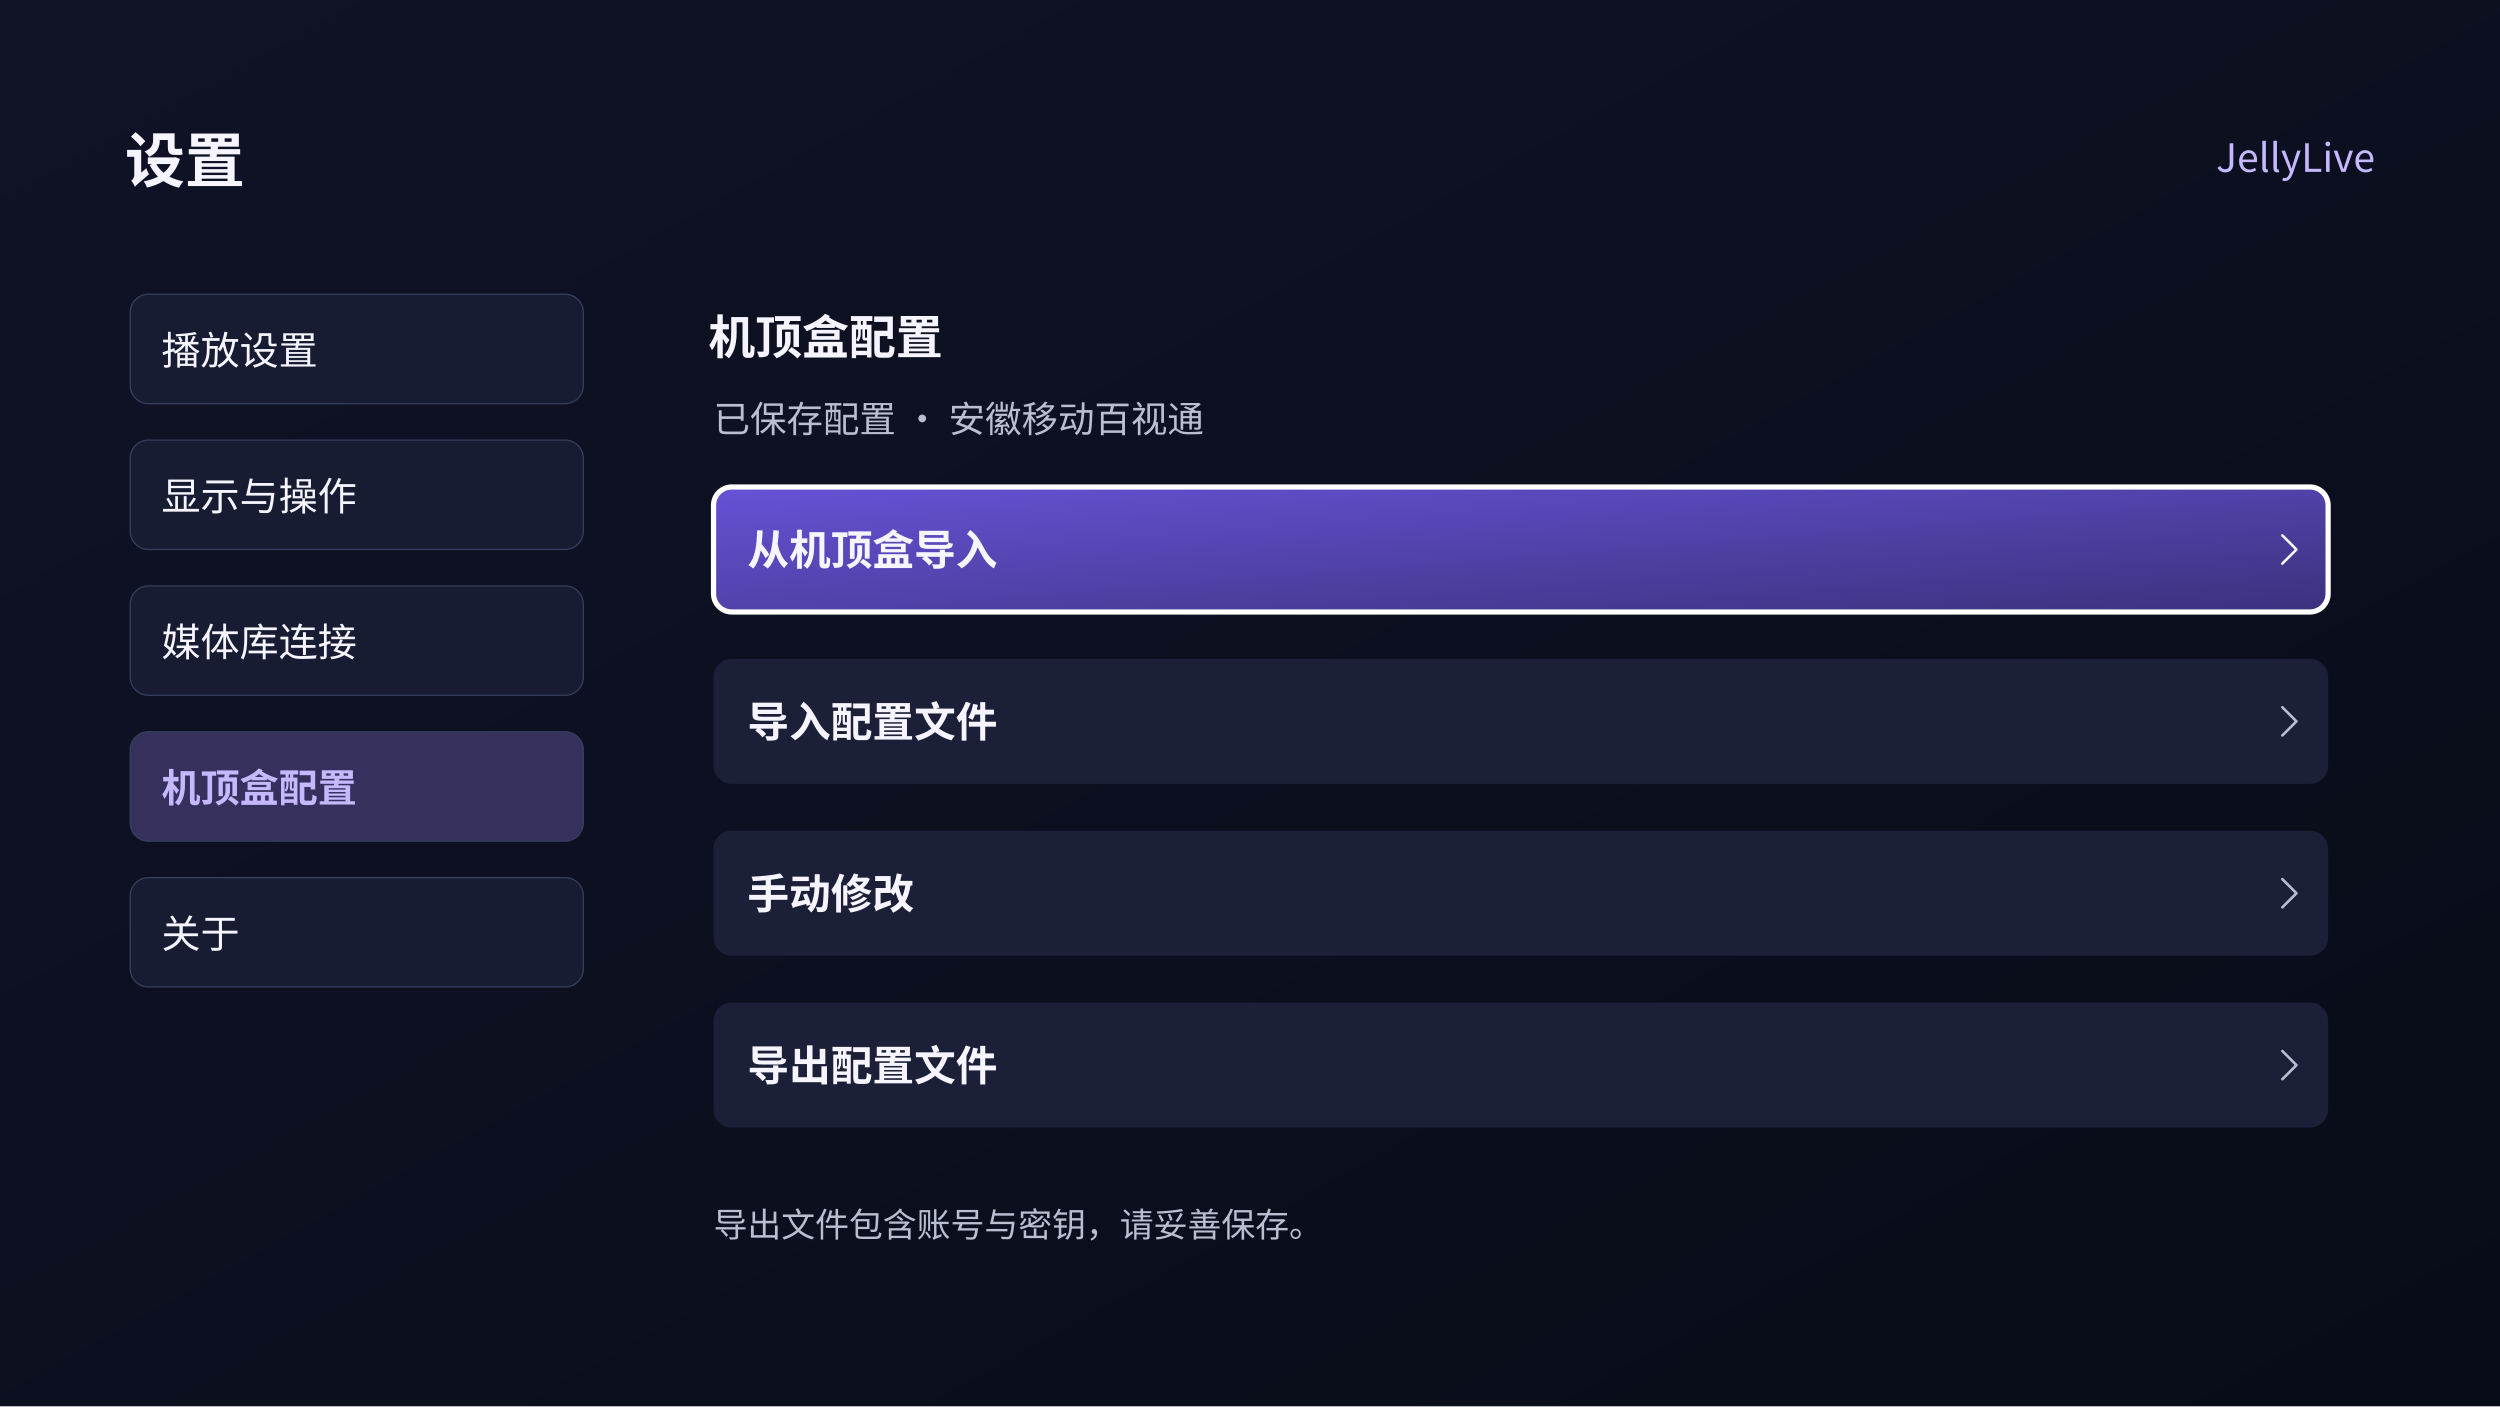
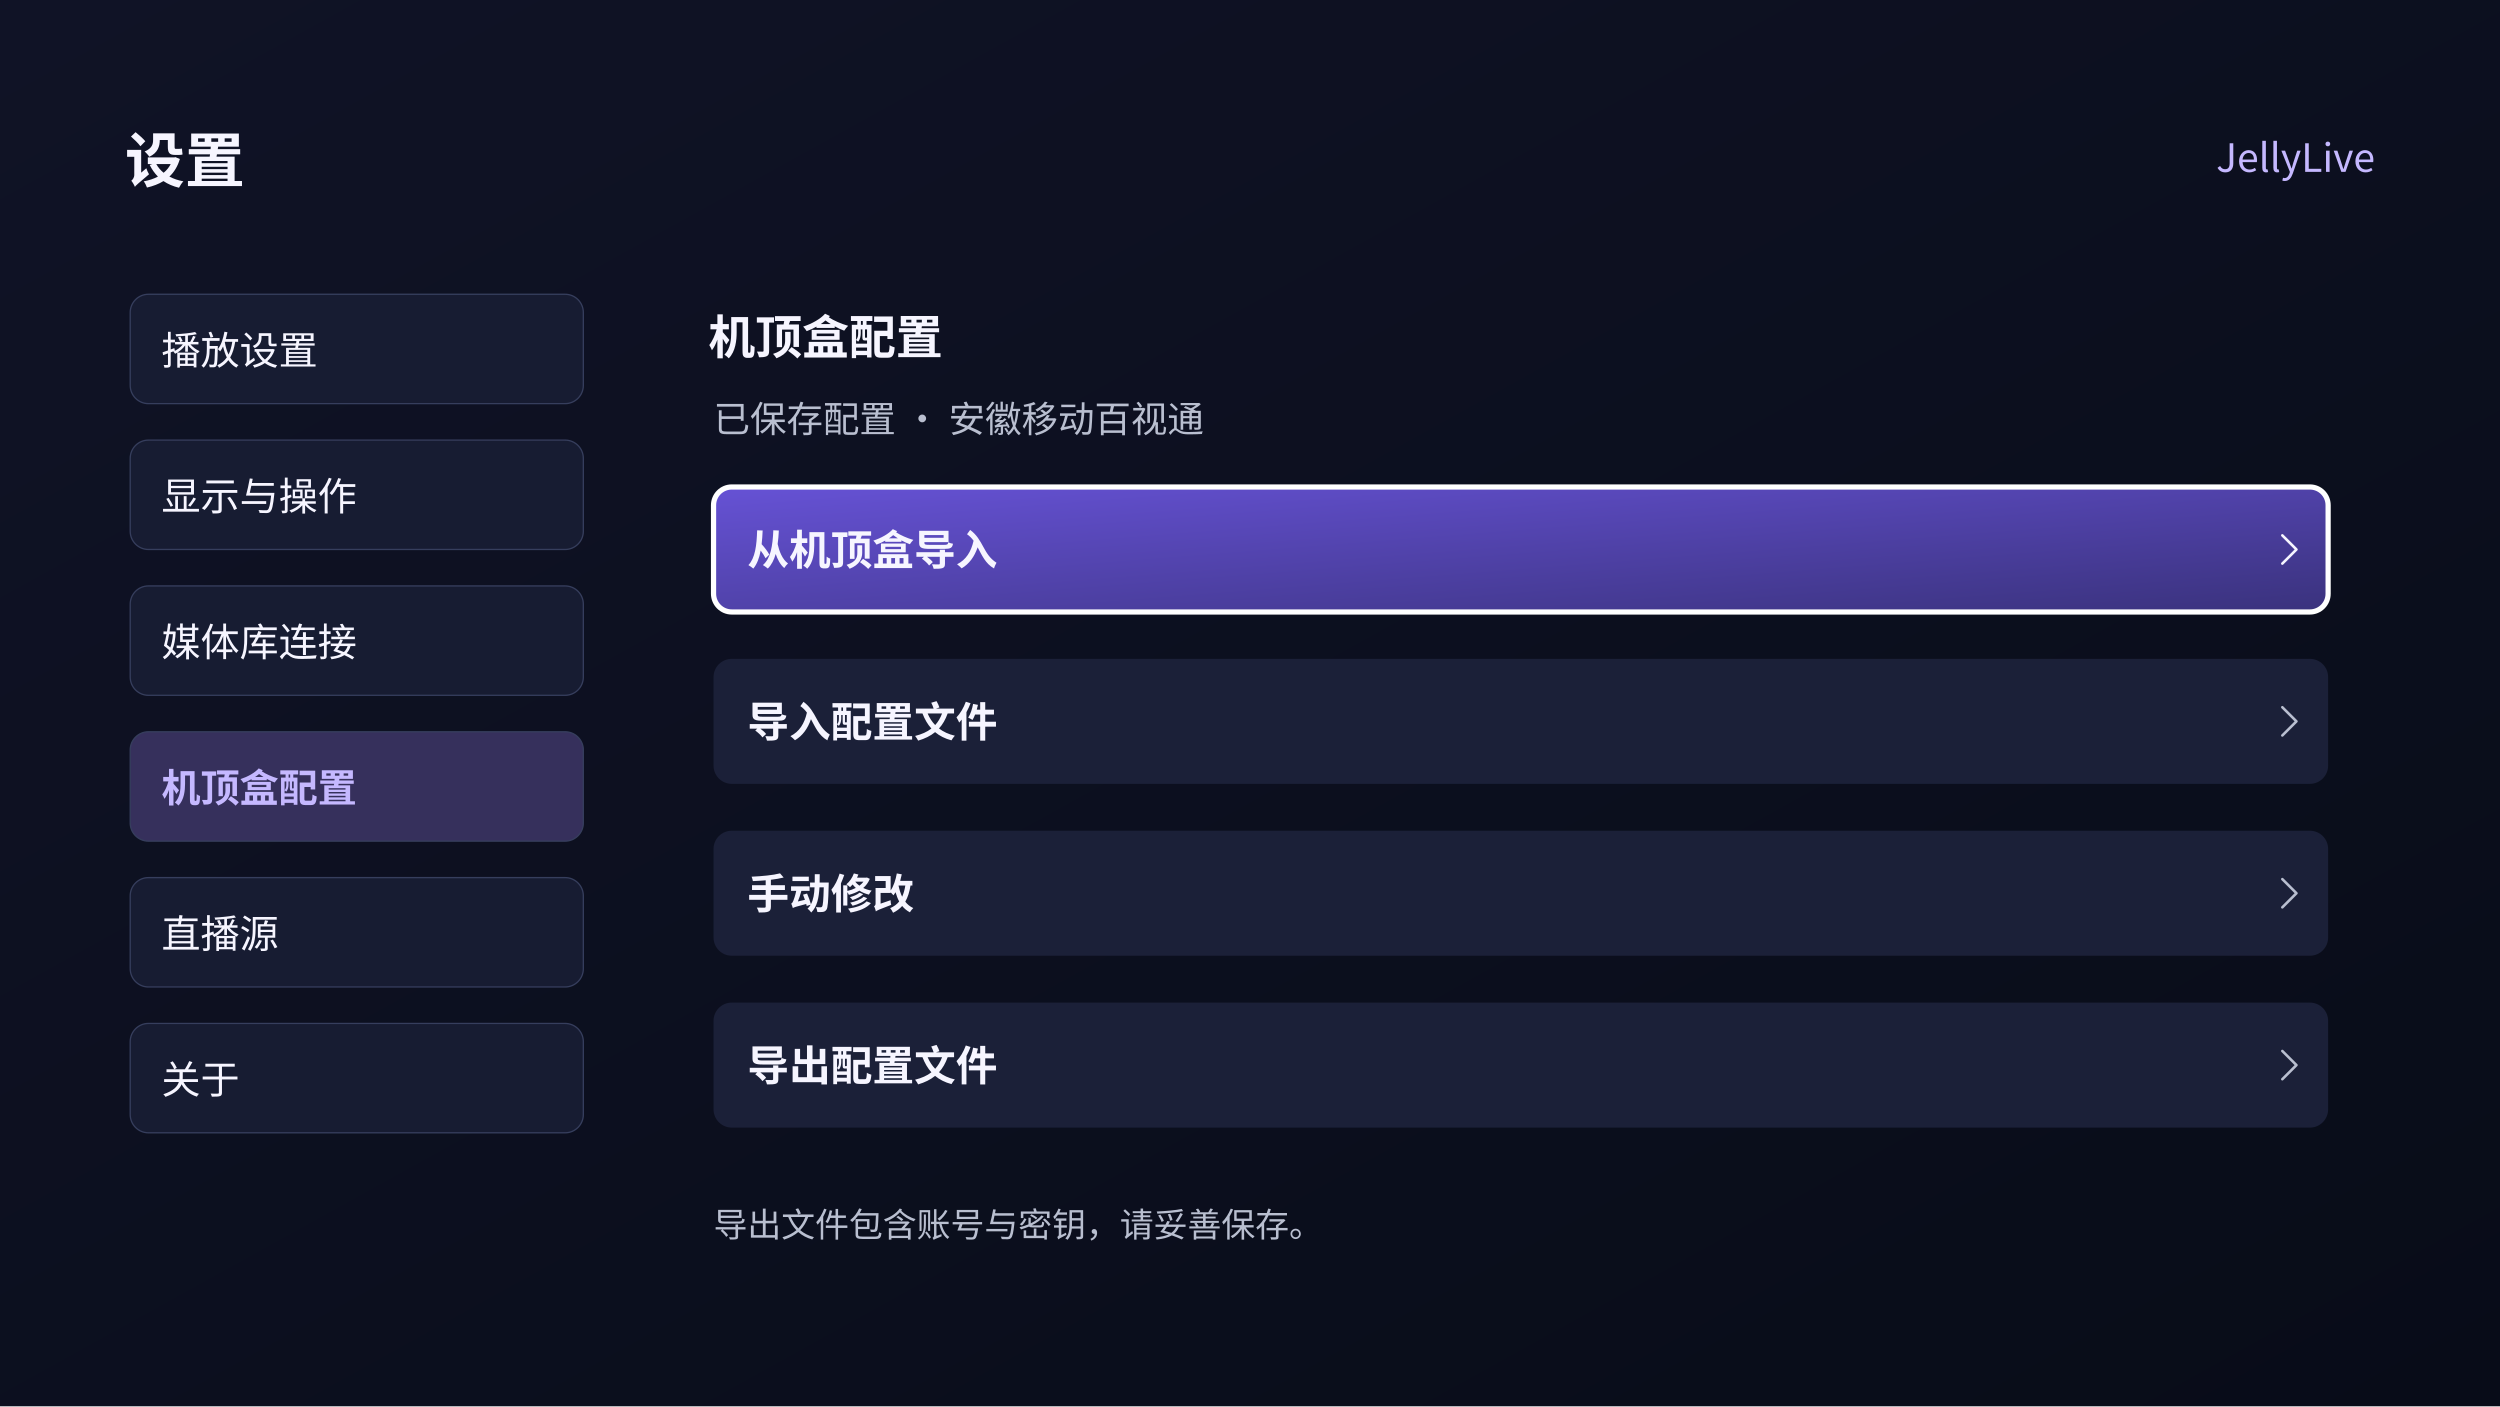
<svg xmlns="http://www.w3.org/2000/svg" width="1920" height="1080" viewBox="0 0 1920 1080" role="img" aria-labelledby="title desc">
  <defs>
    <linearGradient id="bg" x2="1" y2="1">
      <stop stop-color="#101326" />
      <stop offset="1" stop-color="#080c18" />
    </linearGradient>
    <linearGradient id="purple" x2="1" y2="1">
      <stop stop-color="#6652d5" />
      <stop offset="1" stop-color="#3a327d" />
    </linearGradient>
  </defs>
  <g font-family="Noto Sans CJK SC, Microsoft YaHei, sans-serif">
    <rect width="1920" height="1080" fill="url(#bg)" />
    <text x="96" y="140" fill="#f6f5ff" font-size="46" font-weight="650">设置</text>
    <text x="1824" y="132" fill="#c5b8ff" font-size="30" font-weight="500" text-anchor="end">JellyLive</text>
    <rect x="100" y="226" width="348" height="84" rx="14" fill="#171c32" stroke="#363e5d" stroke-width="1" />
    <text x="124" y="280" fill="#f6f5ff" font-size="30" font-weight="500">播放设置</text>
    <rect x="100" y="338" width="348" height="84" rx="14" fill="#171c32" stroke="#363e5d" stroke-width="1" />
    <text x="124" y="392" fill="#f6f5ff" font-size="30" font-weight="500">显示与操作</text>
    <rect x="100" y="450" width="348" height="84" rx="14" fill="#171c32" stroke="#363e5d" stroke-width="1" />
    <text x="124" y="504" fill="#f6f5ff" font-size="30" font-weight="500">媒体库连接</text>
    <rect x="100" y="562" width="348" height="84" rx="14" fill="#36305c" stroke="#363e5d" stroke-width="1" />
    <text x="124" y="616" fill="#c5b8ff" font-size="30" font-weight="650">机顶盒配置</text>
    <rect x="100" y="674" width="348" height="84" rx="14" fill="#171c32" stroke="#363e5d" stroke-width="1" />
-     <text x="124" y="728" fill="#f6f5ff" font-size="30" font-weight="500">关于</text>
+     <text x="124" y="728" fill="#f6f5ff" font-size="30" font-weight="500">直播源</text>
+     <rect x="100" y="786" width="348" height="84" rx="14" fill="#171c32" stroke="#363e5d" stroke-width="1" />
+     <text x="124" y="840" fill="#f6f5ff" font-size="30" font-weight="500">关于</text>
    <text x="544" y="272" fill="#f6f5ff" font-size="36" font-weight="650">机顶盒配置</text>
    <text x="548" y="332" fill="#b9bfd0" font-size="28" font-weight="400">已保存配置 · 安徽移动百视通</text>
    <g data-role="settings-row" data-title="从机顶盒导入" data-kind="choice" data-disabled="false">
      <rect x="548" y="374" width="1240" height="96" rx="14" fill="url(#purple)" stroke="#fff" stroke-width="4" />
      <text x="574" y="434.0" fill="#f6f5ff" font-size="32" font-weight="600">从机顶盒导入</text>
      <text x="1722" y="434.0" fill="#f6f5ff" font-size="28" font-weight="400" text-anchor="end" />
      <g transform="translate(1742 407.0) scale(0.8333333)">
        <path d="M13 5 L26 18 L13 31" fill="none" stroke="#f6f5ff" stroke-width="2.4" stroke-linecap="round" stroke-linejoin="round" />
      </g>
    </g>
    <g data-role="settings-row" data-title="导入配置文件" data-kind="choice" data-disabled="false">
      <rect x="548" y="506" width="1240" height="96" rx="14" fill="#1b2038" stroke="none" stroke-width="0" />
      <text x="574" y="566.0" fill="#f6f5ff" font-size="32" font-weight="600">导入配置文件</text>
      <text x="1722" y="566.0" fill="#c5b8ff" font-size="28" font-weight="400" text-anchor="end" />
      <g transform="translate(1742 539.0) scale(0.8333333)">
        <path d="M13 5 L26 18 L13 31" fill="none" stroke="#b9bfd0" stroke-width="2.4" stroke-linecap="round" stroke-linejoin="round" />
      </g>
    </g>
    <g data-role="settings-row" data-title="手动修改" data-kind="choice" data-disabled="false">
      <rect x="548" y="638" width="1240" height="96" rx="14" fill="#1b2038" stroke="none" stroke-width="0" />
      <text x="574" y="698.0" fill="#f6f5ff" font-size="32" font-weight="600">手动修改</text>
      <text x="1722" y="698.0" fill="#c5b8ff" font-size="28" font-weight="400" text-anchor="end" />
      <g transform="translate(1742 671.0) scale(0.8333333)">
        <path d="M13 5 L26 18 L13 31" fill="none" stroke="#b9bfd0" stroke-width="2.4" stroke-linecap="round" stroke-linejoin="round" />
      </g>
    </g>
    <g data-role="settings-row" data-title="导出配置文件" data-kind="choice" data-disabled="false">
      <rect x="548" y="770" width="1240" height="96" rx="14" fill="#1b2038" stroke="none" stroke-width="0" />
      <text x="574" y="830.0" fill="#f6f5ff" font-size="32" font-weight="600">导出配置文件</text>
      <text x="1722" y="830.0" fill="#c5b8ff" font-size="28" font-weight="400" text-anchor="end" />
      <g transform="translate(1742 803.0) scale(0.8333333)">
        <path d="M13 5 L26 18 L13 31" fill="none" stroke="#b9bfd0" stroke-width="2.4" stroke-linecap="round" stroke-linejoin="round" />
      </g>
    </g>
    <text x="548" y="950" fill="#b9bfd0" font-size="26" font-weight="400">导出文件包含账号与密钥，请妥善保存。</text>
  </g>
</svg>
